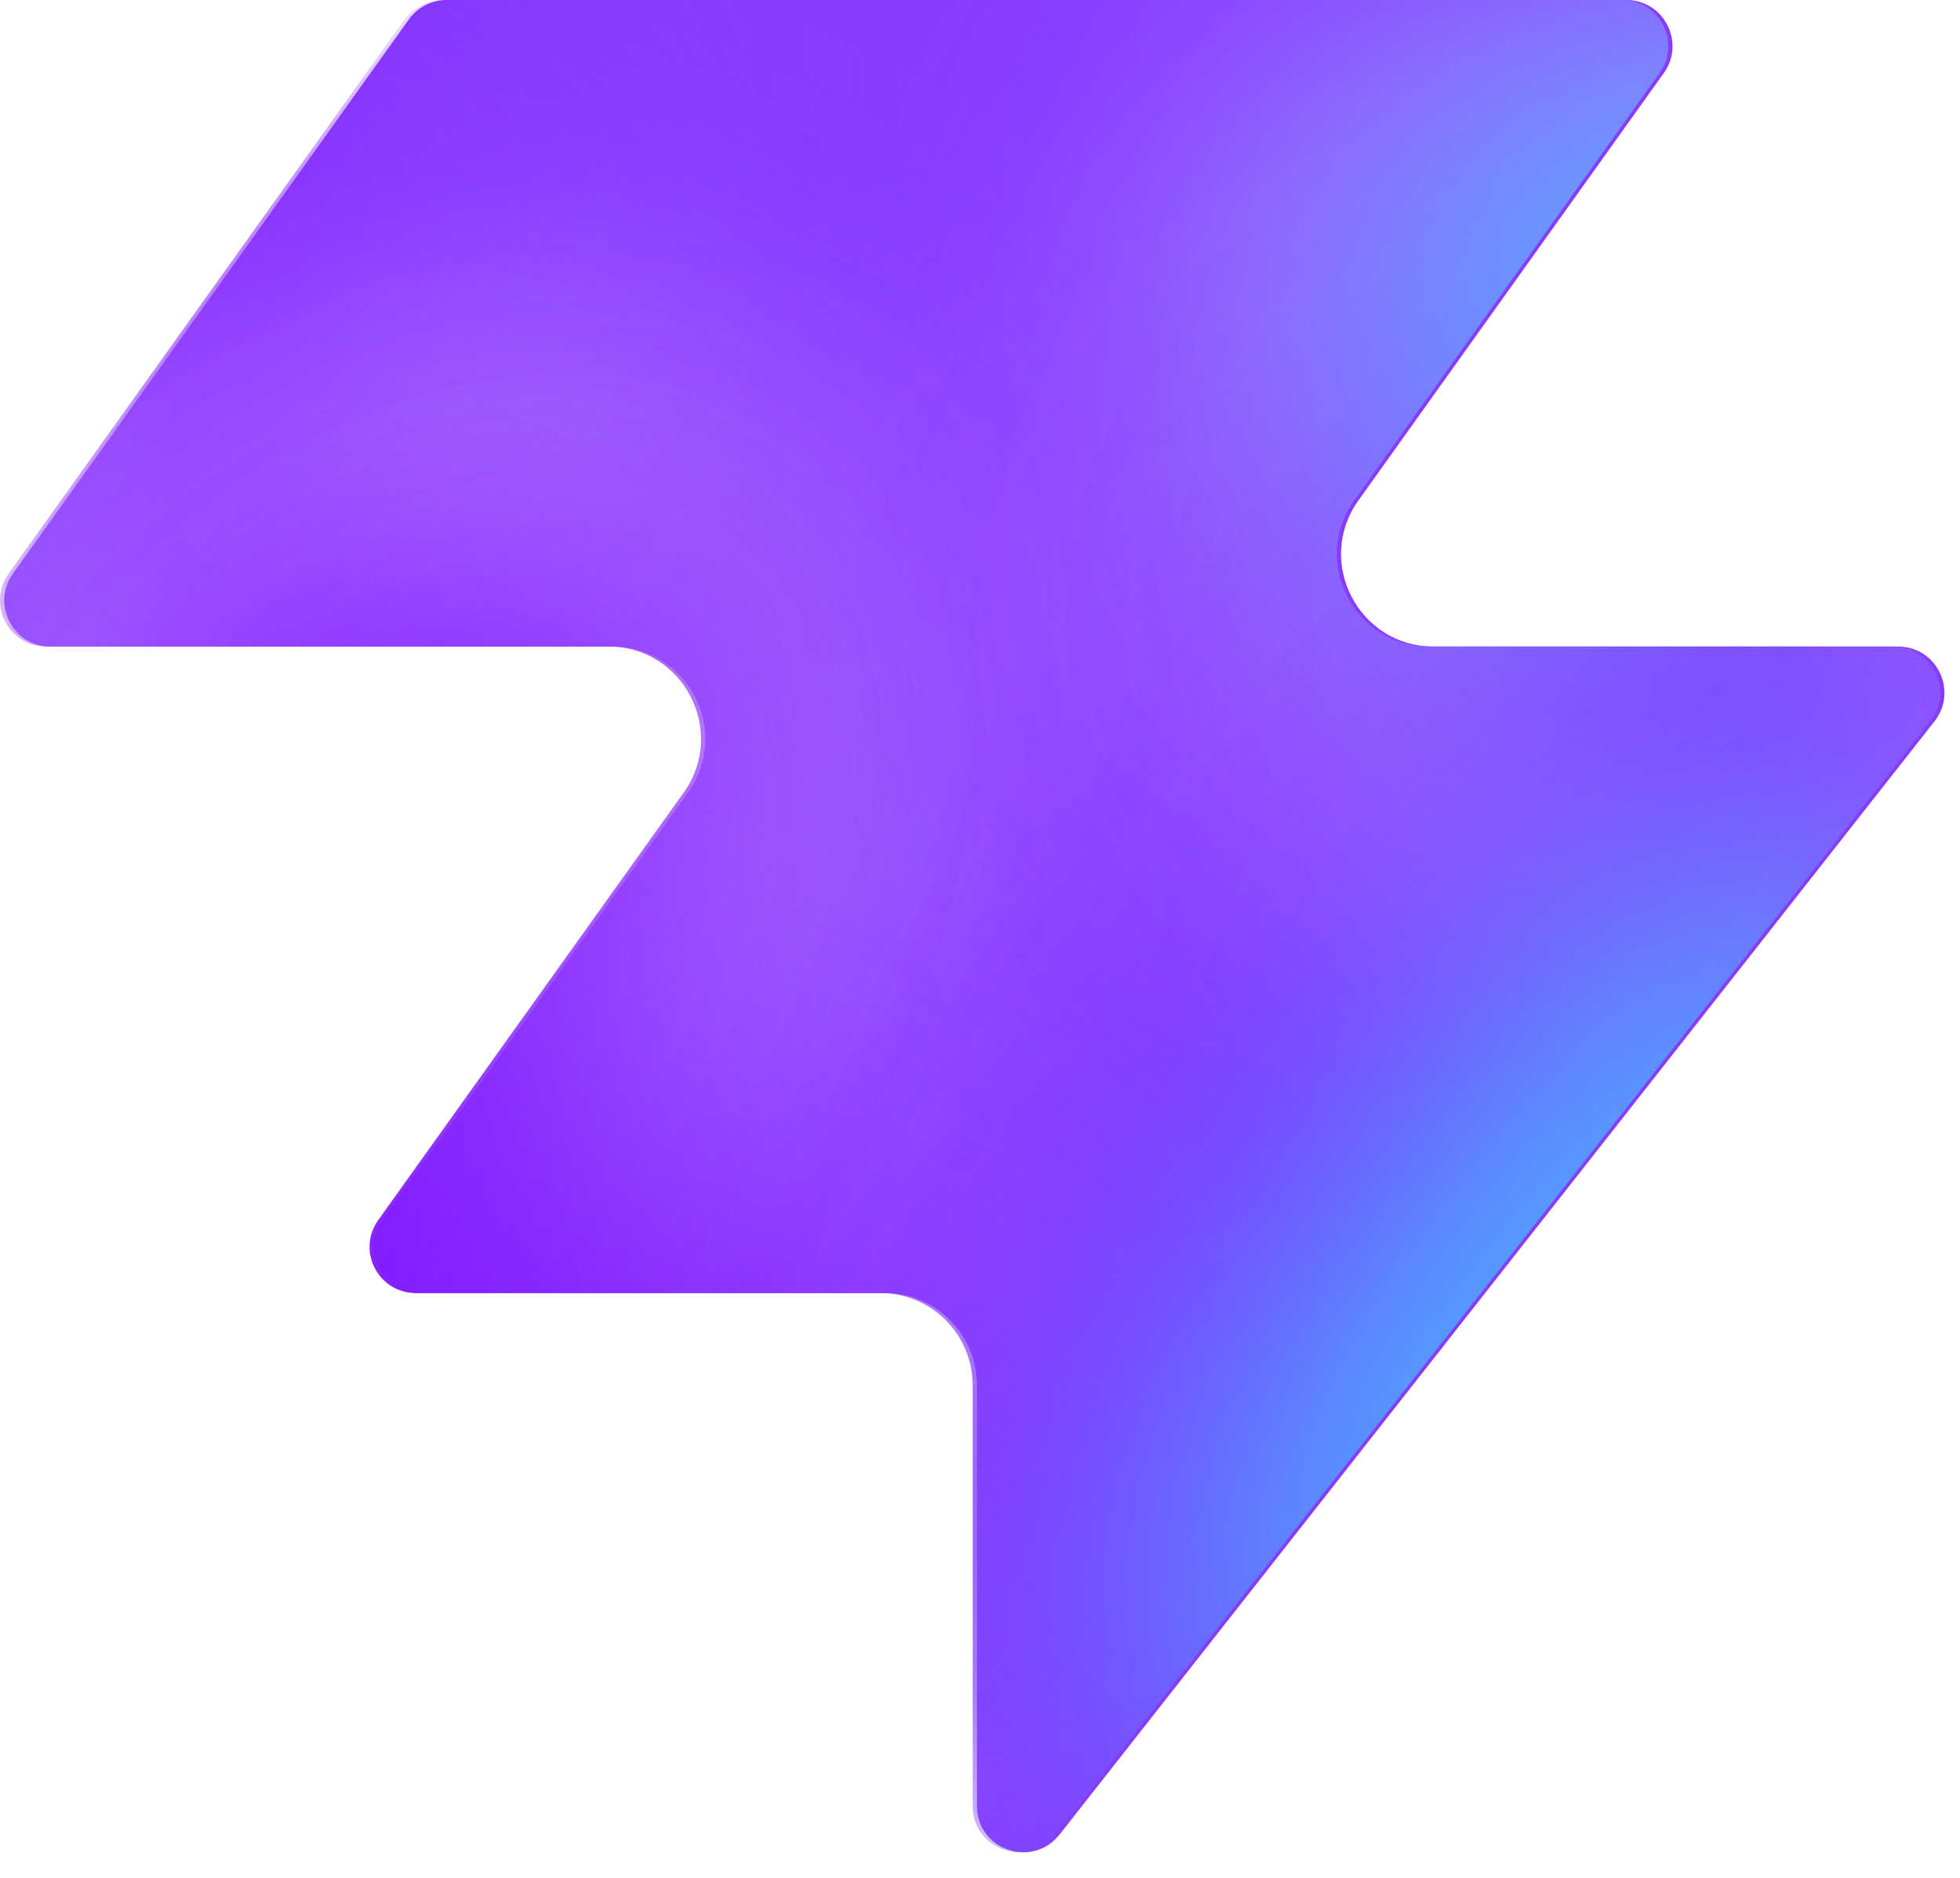
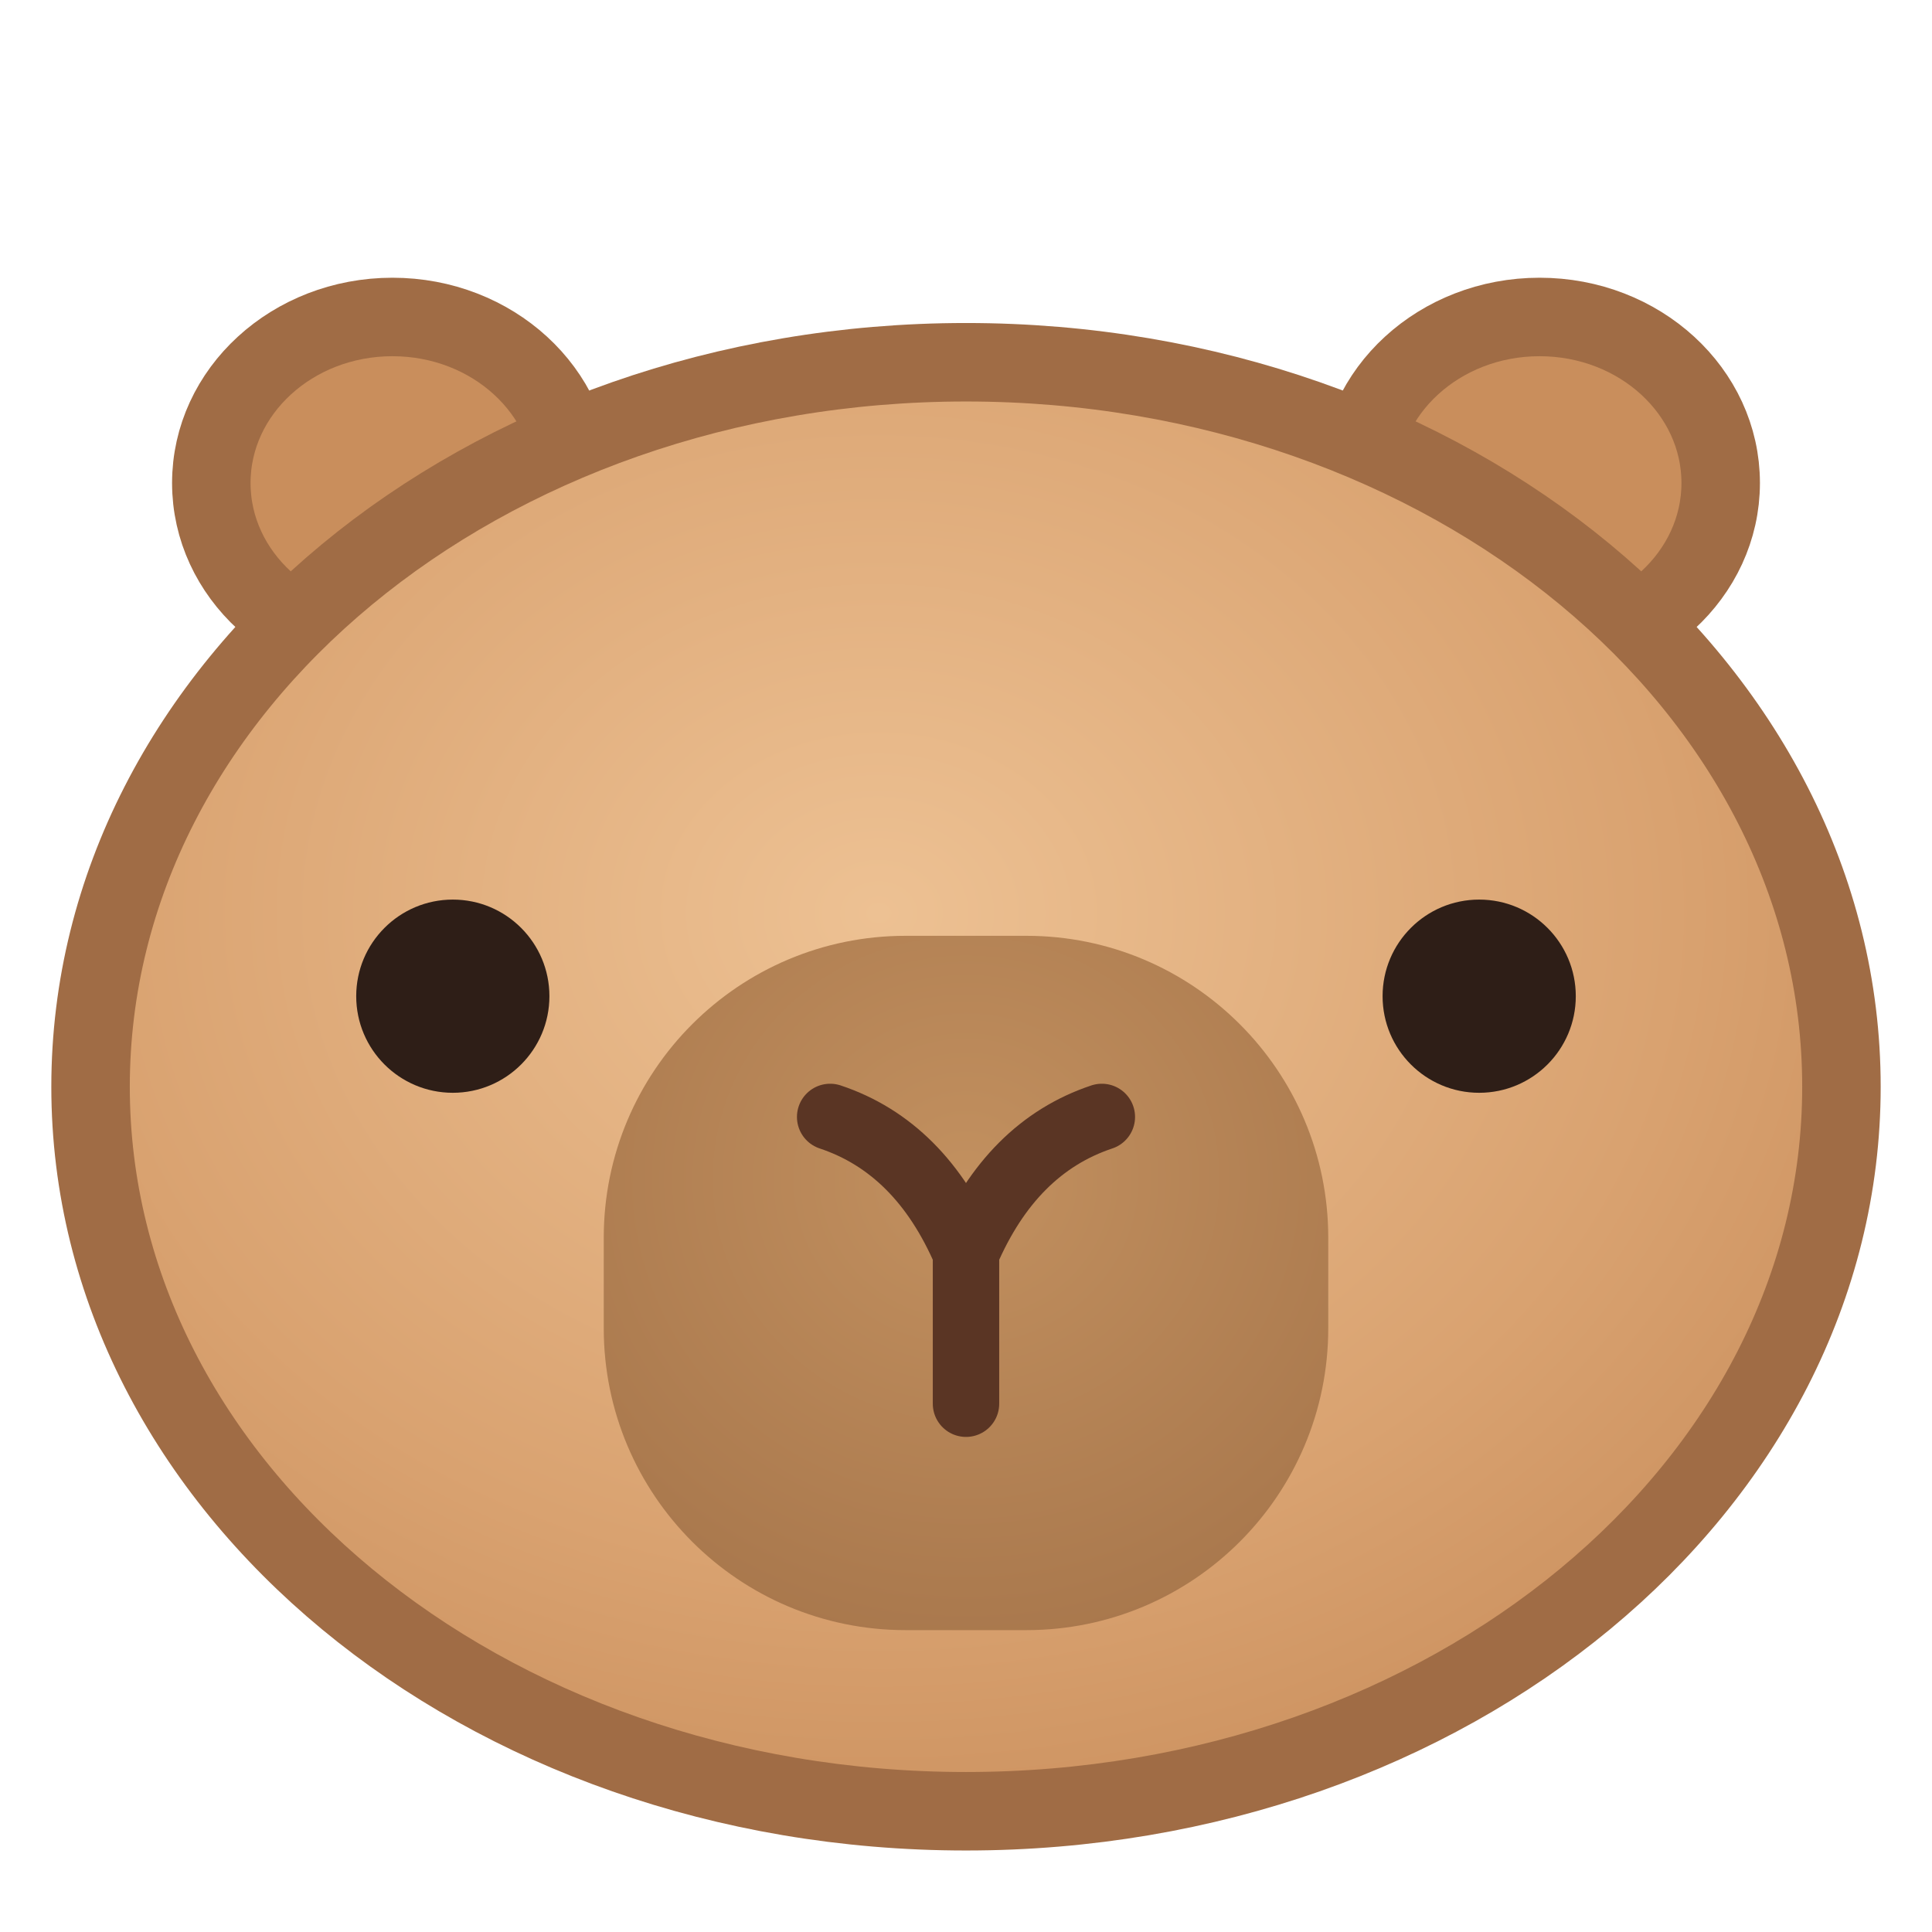
- <svg xmlns="http://www.w3.org/2000/svg" width="48" height="46" fill="none" viewBox="0 0 48 46">
-   <path fill="#863bff" d="M25.946 44.938c-.664.845-2.021.375-2.021-.698V33.937a2.26 2.26 0 0 0-2.262-2.262H10.287c-.92 0-1.456-1.04-.92-1.788l7.48-10.471c1.07-1.497 0-3.578-1.842-3.578H1.237c-.92 0-1.456-1.04-.92-1.788L10.013.474c.214-.297.556-.474.92-.474h28.894c.92 0 1.456 1.04.92 1.788l-7.48 10.471c-1.07 1.498 0 3.579 1.842 3.579h11.377c.943 0 1.473 1.088.89 1.83L25.947 44.94z" style="fill:#863bff;fill:color(display-p3 .525 .23 1);fill-opacity:1" />
-   <mask id="a" width="48" height="46" x="0" y="0" maskUnits="userSpaceOnUse" style="mask-type:alpha">
-     <path fill="#000" d="M25.842 44.938c-.664.844-2.021.375-2.021-.698V33.937a2.26 2.26 0 0 0-2.262-2.262H10.183c-.92 0-1.456-1.04-.92-1.788l7.48-10.471c1.07-1.498 0-3.579-1.842-3.579H1.133c-.92 0-1.456-1.04-.92-1.787L9.91.473c.214-.297.556-.474.92-.474h28.894c.92 0 1.456 1.04.92 1.788l-7.48 10.471c-1.07 1.498 0 3.578 1.842 3.578h11.377c.943 0 1.473 1.088.89 1.832L25.843 44.94z" style="fill:#000;fill-opacity:1" />
-   </mask>
-   <g mask="url(#a)">
-     <g filter="url(#b)">
-       <ellipse cx="5.508" cy="14.704" fill="#ede6ff" rx="5.508" ry="14.704" style="fill:#ede6ff;fill:color(display-p3 .927 .903 1);fill-opacity:1" transform="matrix(.00324 1 1 -.00324 -4.47 31.516)" />
-     </g>
-     <g filter="url(#c)">
-       <ellipse cx="10.399" cy="29.851" fill="#ede6ff" rx="10.399" ry="29.851" style="fill:#ede6ff;fill:color(display-p3 .927 .903 1);fill-opacity:1" transform="matrix(.00324 1 1 -.00324 -39.328 7.883)" />
-     </g>
-     <g filter="url(#d)">
-       <ellipse cx="5.508" cy="30.487" fill="#7e14ff" rx="5.508" ry="30.487" style="fill:#7e14ff;fill:color(display-p3 .492 .077 1);fill-opacity:1" transform="rotate(89.814 -25.913 -14.639)scale(1 -1)" />
-     </g>
-     <g filter="url(#e)">
-       <ellipse cx="5.508" cy="30.599" fill="#7e14ff" rx="5.508" ry="30.599" style="fill:#7e14ff;fill:color(display-p3 .492 .077 1);fill-opacity:1" transform="rotate(89.814 -32.644 -3.334)scale(1 -1)" />
-     </g>
-     <g filter="url(#f)">
-       <ellipse cx="5.508" cy="30.599" fill="#7e14ff" rx="5.508" ry="30.599" style="fill:#7e14ff;fill:color(display-p3 .492 .077 1);fill-opacity:1" transform="matrix(.00324 1 1 -.00324 -34.34 30.47)" />
-     </g>
-     <g filter="url(#g)">
-       <ellipse cx="14.072" cy="22.078" fill="#ede6ff" rx="14.072" ry="22.078" style="fill:#ede6ff;fill:color(display-p3 .927 .903 1);fill-opacity:1" transform="rotate(93.35 24.506 48.493)scale(-1 1)" />
-     </g>
-     <g filter="url(#h)">
-       <ellipse cx="3.47" cy="21.501" fill="#7e14ff" rx="3.47" ry="21.501" style="fill:#7e14ff;fill:color(display-p3 .492 .077 1);fill-opacity:1" transform="rotate(89.009 28.708 47.59)scale(-1 1)" />
-     </g>
-     <g filter="url(#i)">
-       <ellipse cx="3.47" cy="21.501" fill="#7e14ff" rx="3.47" ry="21.501" style="fill:#7e14ff;fill:color(display-p3 .492 .077 1);fill-opacity:1" transform="rotate(89.009 28.708 47.59)scale(-1 1)" />
-     </g>
-     <g filter="url(#j)">
-       <ellipse cx=".387" cy="8.972" fill="#7e14ff" rx="4.407" ry="29.108" style="fill:#7e14ff;fill:color(display-p3 .492 .077 1);fill-opacity:1" transform="rotate(39.51 .387 8.972)" />
-     </g>
-     <g filter="url(#k)">
-       <ellipse cx="47.523" cy="-6.092" fill="#7e14ff" rx="4.407" ry="29.108" style="fill:#7e14ff;fill:color(display-p3 .492 .077 1);fill-opacity:1" transform="rotate(37.892 47.523 -6.092)" />
-     </g>
-     <g filter="url(#l)">
-       <ellipse cx="41.412" cy="6.333" fill="#47bfff" rx="5.971" ry="9.665" style="fill:#47bfff;fill:color(display-p3 .28 .748 1);fill-opacity:1" transform="rotate(37.892 41.412 6.333)" />
-     </g>
-     <g filter="url(#m)">
-       <ellipse cx="-1.879" cy="38.332" fill="#7e14ff" rx="4.407" ry="29.108" style="fill:#7e14ff;fill:color(display-p3 .492 .077 1);fill-opacity:1" transform="rotate(37.892 -1.88 38.332)" />
-     </g>
-     <g filter="url(#n)">
-       <ellipse cx="-1.879" cy="38.332" fill="#7e14ff" rx="4.407" ry="29.108" style="fill:#7e14ff;fill:color(display-p3 .492 .077 1);fill-opacity:1" transform="rotate(37.892 -1.88 38.332)" />
-     </g>
-     <g filter="url(#o)">
-       <ellipse cx="35.651" cy="29.907" fill="#7e14ff" rx="4.407" ry="29.108" style="fill:#7e14ff;fill:color(display-p3 .492 .077 1);fill-opacity:1" transform="rotate(37.892 35.651 29.907)" />
-     </g>
-     <g filter="url(#p)">
-       <ellipse cx="38.418" cy="32.4" fill="#47bfff" rx="5.971" ry="15.297" style="fill:#47bfff;fill:color(display-p3 .28 .748 1);fill-opacity:1" transform="rotate(37.892 38.418 32.4)" />
-     </g>
-   </g>
+ <svg xmlns="http://www.w3.org/2000/svg" viewBox="0 0 64 64" aria-hidden="true">
  <defs>
-     <filter id="b" width="60.045" height="41.654" x="-19.77" y="16.149" color-interpolation-filters="sRGB" filterUnits="userSpaceOnUse">
-       <feFlood flood-opacity="0" result="BackgroundImageFix" />
-       <feBlend in="SourceGraphic" in2="BackgroundImageFix" result="shape" />
-       <feGaussianBlur result="effect1_foregroundBlur_2002_17158" stdDeviation="7.659" />
-     </filter>
-     <filter id="c" width="90.34" height="51.437" x="-54.613" y="-7.533" color-interpolation-filters="sRGB" filterUnits="userSpaceOnUse">
-       <feFlood flood-opacity="0" result="BackgroundImageFix" />
-       <feBlend in="SourceGraphic" in2="BackgroundImageFix" result="shape" />
-       <feGaussianBlur result="effect1_foregroundBlur_2002_17158" stdDeviation="7.659" />
-     </filter>
-     <filter id="d" width="79.355" height="29.4" x="-49.64" y="2.03" color-interpolation-filters="sRGB" filterUnits="userSpaceOnUse">
-       <feFlood flood-opacity="0" result="BackgroundImageFix" />
-       <feBlend in="SourceGraphic" in2="BackgroundImageFix" result="shape" />
-       <feGaussianBlur result="effect1_foregroundBlur_2002_17158" stdDeviation="4.596" />
-     </filter>
-     <filter id="e" width="79.579" height="29.4" x="-45.045" y="20.029" color-interpolation-filters="sRGB" filterUnits="userSpaceOnUse">
-       <feFlood flood-opacity="0" result="BackgroundImageFix" />
-       <feBlend in="SourceGraphic" in2="BackgroundImageFix" result="shape" />
-       <feGaussianBlur result="effect1_foregroundBlur_2002_17158" stdDeviation="4.596" />
-     </filter>
-     <filter id="f" width="79.579" height="29.4" x="-43.513" y="21.178" color-interpolation-filters="sRGB" filterUnits="userSpaceOnUse">
-       <feFlood flood-opacity="0" result="BackgroundImageFix" />
-       <feBlend in="SourceGraphic" in2="BackgroundImageFix" result="shape" />
-       <feGaussianBlur result="effect1_foregroundBlur_2002_17158" stdDeviation="4.596" />
-     </filter>
-     <filter id="g" width="74.749" height="58.852" x="15.756" y="-17.901" color-interpolation-filters="sRGB" filterUnits="userSpaceOnUse">
-       <feFlood flood-opacity="0" result="BackgroundImageFix" />
-       <feBlend in="SourceGraphic" in2="BackgroundImageFix" result="shape" />
-       <feGaussianBlur result="effect1_foregroundBlur_2002_17158" stdDeviation="7.659" />
-     </filter>
-     <filter id="h" width="61.377" height="25.362" x="23.548" y="2.284" color-interpolation-filters="sRGB" filterUnits="userSpaceOnUse">
-       <feFlood flood-opacity="0" result="BackgroundImageFix" />
-       <feBlend in="SourceGraphic" in2="BackgroundImageFix" result="shape" />
-       <feGaussianBlur result="effect1_foregroundBlur_2002_17158" stdDeviation="4.596" />
-     </filter>
-     <filter id="i" width="61.377" height="25.362" x="23.548" y="2.284" color-interpolation-filters="sRGB" filterUnits="userSpaceOnUse">
-       <feFlood flood-opacity="0" result="BackgroundImageFix" />
-       <feBlend in="SourceGraphic" in2="BackgroundImageFix" result="shape" />
-       <feGaussianBlur result="effect1_foregroundBlur_2002_17158" stdDeviation="4.596" />
-     </filter>
-     <filter id="j" width="56.045" height="63.649" x="-27.636" y="-22.853" color-interpolation-filters="sRGB" filterUnits="userSpaceOnUse">
-       <feFlood flood-opacity="0" result="BackgroundImageFix" />
-       <feBlend in="SourceGraphic" in2="BackgroundImageFix" result="shape" />
-       <feGaussianBlur result="effect1_foregroundBlur_2002_17158" stdDeviation="4.596" />
-     </filter>
-     <filter id="k" width="54.814" height="64.646" x="20.116" y="-38.415" color-interpolation-filters="sRGB" filterUnits="userSpaceOnUse">
-       <feFlood flood-opacity="0" result="BackgroundImageFix" />
-       <feBlend in="SourceGraphic" in2="BackgroundImageFix" result="shape" />
-       <feGaussianBlur result="effect1_foregroundBlur_2002_17158" stdDeviation="4.596" />
-     </filter>
-     <filter id="l" width="33.541" height="35.313" x="24.641" y="-11.323" color-interpolation-filters="sRGB" filterUnits="userSpaceOnUse">
-       <feFlood flood-opacity="0" result="BackgroundImageFix" />
-       <feBlend in="SourceGraphic" in2="BackgroundImageFix" result="shape" />
-       <feGaussianBlur result="effect1_foregroundBlur_2002_17158" stdDeviation="4.596" />
-     </filter>
-     <filter id="m" width="54.814" height="64.646" x="-29.286" y="6.009" color-interpolation-filters="sRGB" filterUnits="userSpaceOnUse">
-       <feFlood flood-opacity="0" result="BackgroundImageFix" />
-       <feBlend in="SourceGraphic" in2="BackgroundImageFix" result="shape" />
-       <feGaussianBlur result="effect1_foregroundBlur_2002_17158" stdDeviation="4.596" />
-     </filter>
-     <filter id="n" width="54.814" height="64.646" x="-29.286" y="6.009" color-interpolation-filters="sRGB" filterUnits="userSpaceOnUse">
-       <feFlood flood-opacity="0" result="BackgroundImageFix" />
-       <feBlend in="SourceGraphic" in2="BackgroundImageFix" result="shape" />
-       <feGaussianBlur result="effect1_foregroundBlur_2002_17158" stdDeviation="4.596" />
-     </filter>
-     <filter id="o" width="54.814" height="64.646" x="8.244" y="-2.416" color-interpolation-filters="sRGB" filterUnits="userSpaceOnUse">
-       <feFlood flood-opacity="0" result="BackgroundImageFix" />
-       <feBlend in="SourceGraphic" in2="BackgroundImageFix" result="shape" />
-       <feGaussianBlur result="effect1_foregroundBlur_2002_17158" stdDeviation="4.596" />
-     </filter>
-     <filter id="p" width="39.409" height="43.623" x="18.713" y="10.588" color-interpolation-filters="sRGB" filterUnits="userSpaceOnUse">
-       <feFlood flood-opacity="0" result="BackgroundImageFix" />
-       <feBlend in="SourceGraphic" in2="BackgroundImageFix" result="shape" />
-       <feGaussianBlur result="effect1_foregroundBlur_2002_17158" stdDeviation="4.596" />
+     <radialGradient id="fur" cx="45%" cy="38%" r="70%">
+       <stop offset="0" stop-color="#EDC193" />
+       <stop offset=".65" stop-color="#D9A270" />
+       <stop offset="1" stop-color="#C98E5C" />
+     </radialGradient>
+     <radialGradient id="muz" cx="50%" cy="35%" r="70%">
+       <stop offset="0" stop-color="#C2905F" />
+       <stop offset="1" stop-color="#A8774C" />
+     </radialGradient>
+     <radialGradient id="belly" cx="50%" cy="40%" r="60%">
+       <stop offset="0" stop-color="#F1CFA6" />
+       <stop offset="1" stop-color="#E2B386" stop-opacity="0" />
+     </radialGradient>
+     <filter id="soft" x="-50%" y="-50%" width="200%" height="200%">
+       <feGaussianBlur stdDeviation="3" />
    </filter>
  </defs>
+   <ellipse cx="13" cy="16" rx="6" ry="5.5" fill="#C98E5C" stroke="#A06C45" stroke-width="2.6" stroke-linejoin="round" />
+   <ellipse cx="51" cy="16" rx="6" ry="5.5" fill="#C98E5C" stroke="#A06C45" stroke-width="2.6" stroke-linejoin="round" />
+   <ellipse cx="32" cy="36" rx="29" ry="24" fill="url(#fur)" stroke="#A06C45" stroke-width="2.6" stroke-linejoin="round" />
+   <rect x="20" y="31" width="24" height="23" rx="10" fill="url(#muz)" />
+   <path d="M27.5 37 q3 1 4.5 4.5 q1.5-3.5 4.5-4.5 M32 41.5 v5" fill="none" stroke="#5A3524" stroke-width="2.2" stroke-linecap="round" stroke-linejoin="round" />
+   <circle cx="15" cy="33" r="3.2" fill="#2E1E17" />
+   <circle cx="49" cy="33" r="3.2" fill="#2E1E17" />
</svg>
